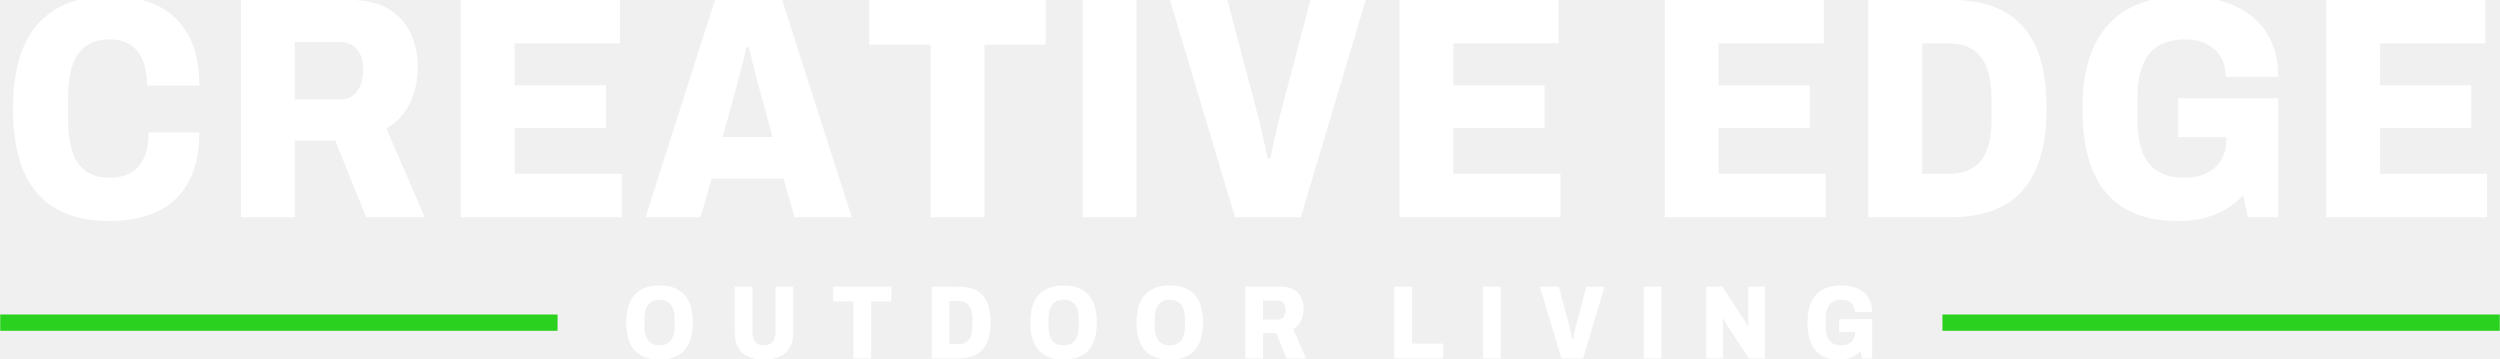
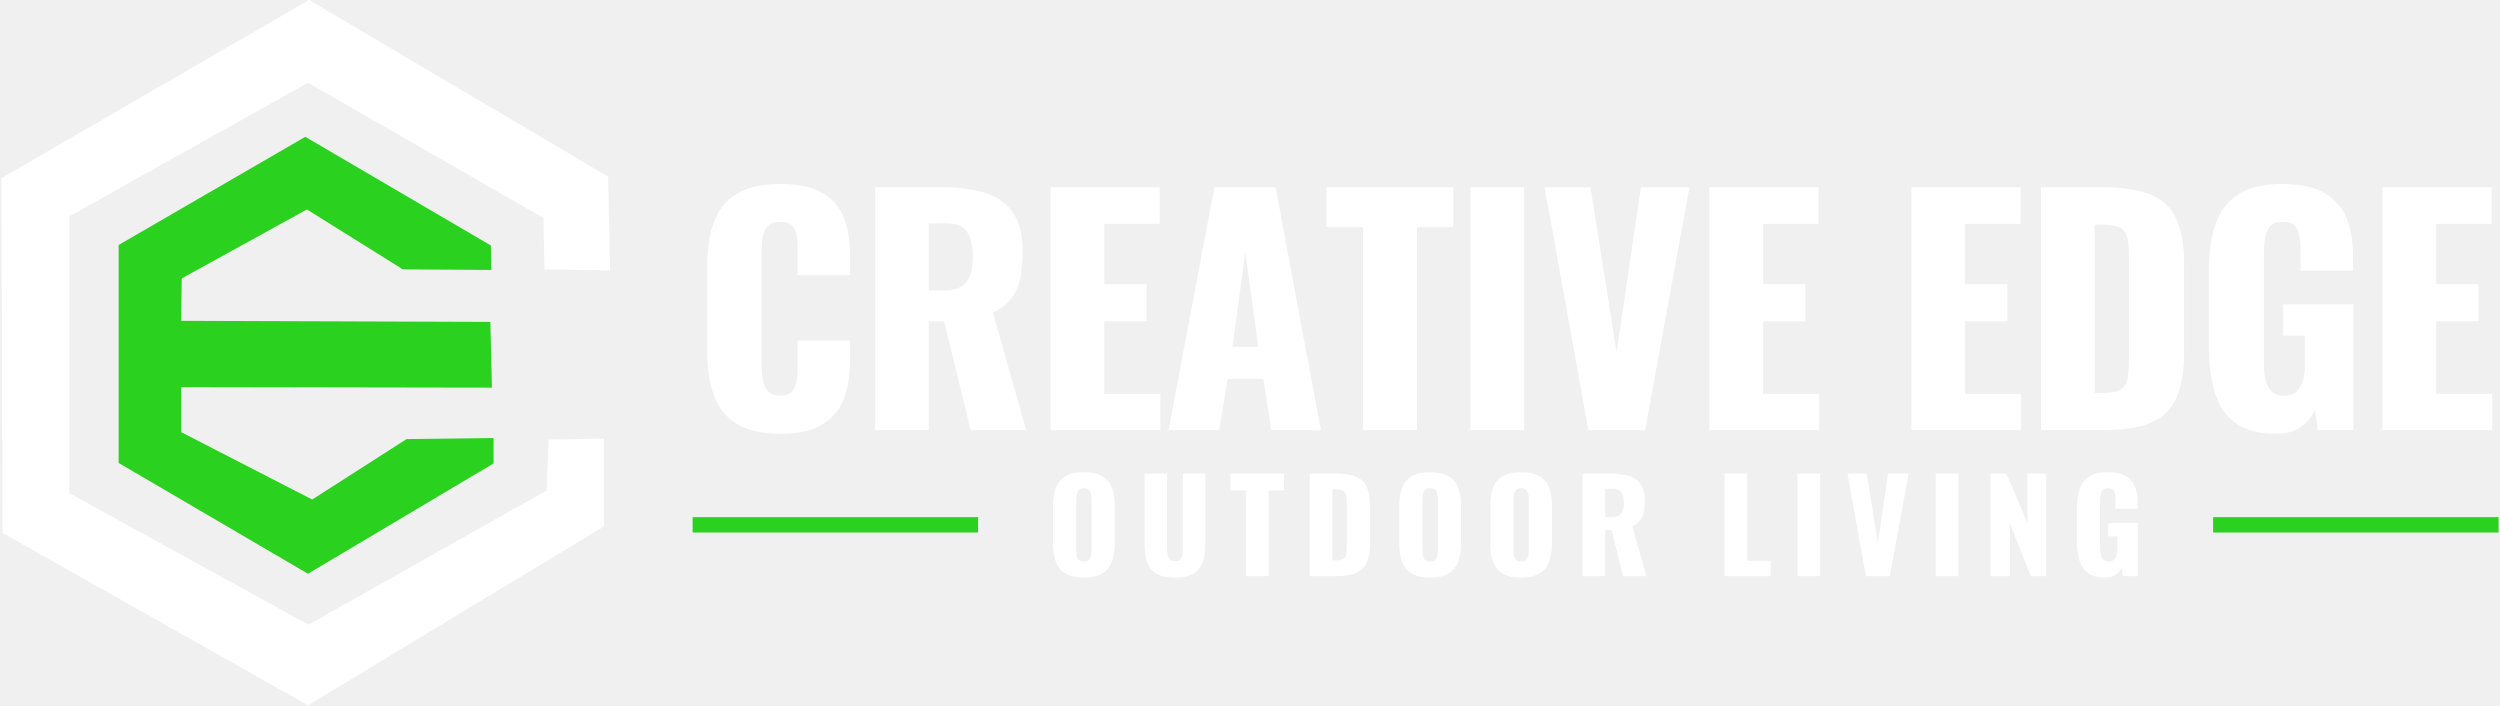
- <svg xmlns="http://www.w3.org/2000/svg" viewBox="0 0 1150.8 165.0" width="1151" height="165" role="img" aria-label="Creative Edge Outdoor Living">
-   <path fill="#FFFFFF" d="M50.47 101.75Q35.67 101.75 25.75 96.14Q15.83 90.54 10.86 79.04Q5.89 67.53 5.89 49.94Q5.89 23.76 17.36 10.97Q28.82 -1.81 50.96 -1.81Q63.25 -1.81 72.4 2.61Q81.54 7.03 86.62 16.16Q91.7 25.28 91.7 39.37H67.59Q67.59 32.61 65.66 27.87Q63.74 23.12 59.96 20.63Q56.18 18.14 50.57 18.14Q43.74 18.14 39.44 21.23Q35.15 24.32 33.19 30.3Q31.23 36.29 31.23 44.99V55.04Q31.23 63.8 33.22 69.77Q35.21 75.74 39.43 78.79Q43.65 81.83 50.42 81.83Q56.35 81.83 60.32 79.44Q64.3 77.06 66.31 72.39Q68.33 67.73 68.33 61H91.68Q91.68 74.85 86.67 83.89Q81.66 92.93 72.43 97.34Q63.21 101.75 50.47 101.75Z M110.89 100V-0.04H160.58Q171.69 -0.04 178.66 4.07Q185.62 8.19 188.91 15.2Q192.21 22.21 192.21 30.92Q192.21 40.26 188.56 47.63Q184.92 54.99 177.82 59.24L195.45 100H168.47L154.23 64.69H135.67V100ZM135.67 45.76H156.24Q161.57 45.76 164.34 42.02Q167.11 38.28 167.11 32.12Q167.11 28.13 165.89 25.29Q164.66 22.45 162.24 20.89Q159.82 19.32 156.1 19.32H135.67Z M212.07 100V-0.04H285.32V19.95H236.84V39.3H278.86V58.95H236.84V80.01H286.18V100Z M297.1 100 329.09 -0.04H360L392.05 100H365.74L360.65 82.22H327.51L322.47 100ZM332.63 63.06H355.57L349.28 40.05Q348.85 38.61 348.27 36.39Q347.68 34.17 347.05 31.57Q346.41 28.96 345.78 26.36Q345.14 23.76 344.61 21.7H343.6Q343.03 24.34 342.18 27.72Q341.34 31.1 340.49 34.38Q339.64 37.65 338.93 40.05Z M428.35 100V20.59H400.08V-0.04H481.32V20.59H453.13V100Z M498.38 100V-0.04H523.15V100Z M568.5 100 538.54 -0.04H564.97L579.59 55.33Q580.12 57.41 580.82 60.63Q581.51 63.85 582.3 67.16Q583.08 70.48 583.62 73.11H584.63Q585.15 70.94 585.84 67.9Q586.53 64.85 587.28 61.53Q588.02 58.22 588.62 55.38L603.25 -0.04H628.69L598.79 100Z M644.24 100V-0.04H717.49V19.95H669.01V39.3H711.03V58.95H669.01V80.01H718.34V100Z M766.36 100V-0.04H839.62V19.95H791.14V39.3H833.16V58.95H791.14V80.01H840.47V100Z M860.09 100V-0.04H898.06Q912.84 -0.04 922.59 5.3Q932.33 10.64 937.23 21.64Q942.13 32.65 942.13 49.87Q942.13 66.94 937.19 78.07Q932.26 89.2 922.47 94.6Q912.69 100 897.88 100ZM884.87 80.01H897.11Q902.14 80.01 905.87 78.5Q909.6 76.98 912.02 73.9Q914.43 70.82 915.61 66.04Q916.79 61.26 916.79 54.81V45.86Q916.79 39.33 915.61 34.47Q914.43 29.6 912.03 26.39Q909.62 23.18 905.88 21.57Q902.14 19.95 897.11 19.95H884.87Z M1002.28 101.75Q980.85 101.75 969.75 88.98Q958.65 76.21 958.65 49.99Q958.65 32.46 964.1 21.01Q969.56 9.56 980.07 3.89Q990.58 -1.78 1005.62 -1.78Q1014.95 -1.78 1022.83 0.53Q1030.71 2.84 1036.55 7.46Q1042.39 12.08 1045.59 19.06Q1048.79 26.04 1048.79 35.39H1024.64Q1024.64 31.42 1023.31 28.22Q1021.97 25.02 1019.5 22.76Q1017.02 20.49 1013.6 19.32Q1010.18 18.14 1005.99 18.14Q1000.35 18.14 996.17 19.82Q991.98 21.5 989.28 24.9Q986.58 28.31 985.28 33.31Q983.98 38.31 983.98 45.03V55.04Q983.98 64.06 986.28 70.02Q988.58 75.98 993.38 78.9Q998.18 81.83 1005.52 81.83Q1011.52 81.83 1015.85 79.69Q1020.19 77.54 1022.58 73.56Q1024.97 69.58 1024.97 64.18V63.15H1002.8V45.26H1048.74V100H1034.77L1032.67 89.84Q1029.1 93.64 1024.67 96.31Q1020.25 98.98 1014.74 100.36Q1009.24 101.75 1002.28 101.75Z M1070.88 100V-0.04H1144.13V19.95H1095.65V39.3H1137.67V58.95H1095.65V80.01H1144.98V100Z" />
-   <path fill="#FFFFFF" d="M303.53 165.58Q298.65 165.58 295.23 163.73Q291.8 161.89 290.01 158.09Q288.22 154.3 288.22 148.5Q288.22 142.67 290.01 138.89Q291.8 135.11 295.23 133.26Q298.65 131.41 303.53 131.41Q308.44 131.41 311.86 133.26Q315.28 135.11 317.06 138.89Q318.85 142.67 318.85 148.5Q318.85 154.3 317.06 158.09Q315.28 161.89 311.86 163.73Q308.44 165.58 303.53 165.58ZM303.53 159Q305.31 159 306.61 158.41Q307.92 157.81 308.79 156.68Q309.65 155.54 310.08 153.9Q310.5 152.25 310.5 150.16V146.85Q310.5 144.74 310.08 143.1Q309.65 141.45 308.79 140.31Q307.92 139.18 306.61 138.58Q305.31 137.99 303.53 137.99Q301.75 137.99 300.44 138.58Q299.13 139.18 298.27 140.31Q297.42 141.45 297 143.1Q296.58 144.74 296.58 146.85V150.16Q296.58 152.25 297 153.9Q297.42 155.54 298.27 156.68Q299.13 157.81 300.44 158.41Q301.75 159 303.53 159Z M351.61 165.58Q347.41 165.58 344.4 164.25Q341.38 162.91 339.77 160.1Q338.15 157.28 338.15 152.89V131.99H346.33V152.95Q346.33 155.81 347.62 157.41Q348.92 159.01 351.58 159.01Q354.26 159.01 355.59 157.41Q356.92 155.81 356.92 152.95V131.99H365.09V152.89Q365.09 157.28 363.48 160.1Q361.87 162.91 358.86 164.25Q355.85 165.58 351.61 165.58Z M392.81 165V138.8H383.48V131.99H410.29V138.8H400.99V165Z M428.89 165V131.99H441.42Q446.29 131.99 449.51 133.75Q452.73 135.51 454.34 139.14Q455.96 142.77 455.96 148.46Q455.96 154.09 454.33 157.76Q452.7 161.44 449.47 163.22Q446.24 165 441.36 165ZM437.06 158.4H441.1Q442.76 158.4 443.99 157.9Q445.22 157.4 446.02 156.39Q446.82 155.37 447.21 153.79Q447.6 152.22 447.6 150.09V147.13Q447.6 144.98 447.21 143.37Q446.82 141.77 446.02 140.71Q445.23 139.65 444 139.12Q442.76 138.58 441.1 138.58H437.06Z M489.56 165.58Q484.69 165.58 481.27 163.73Q477.84 161.89 476.05 158.09Q474.26 154.3 474.26 148.5Q474.26 142.67 476.05 138.89Q477.84 135.11 481.27 133.26Q484.69 131.41 489.56 131.41Q494.48 131.41 497.9 133.26Q501.32 135.11 503.1 138.89Q504.88 142.67 504.88 148.5Q504.88 154.3 503.1 158.09Q501.32 161.89 497.9 163.73Q494.48 165.58 489.56 165.58ZM489.56 159Q491.35 159 492.65 158.41Q493.96 157.81 494.83 156.68Q495.69 155.54 496.11 153.9Q496.54 152.25 496.54 150.16V146.85Q496.54 144.74 496.11 143.1Q495.69 141.45 494.83 140.31Q493.96 139.18 492.65 138.58Q491.35 137.99 489.56 137.99Q487.79 137.99 486.48 138.58Q485.17 139.18 484.31 140.31Q483.46 141.45 483.04 143.1Q482.62 144.74 482.62 146.85V150.16Q482.62 152.25 483.04 153.9Q483.46 155.54 484.31 156.68Q485.17 157.81 486.48 158.41Q487.79 159 489.56 159Z M538.46 165.58Q533.59 165.58 530.17 163.73Q526.74 161.89 524.95 158.09Q523.16 154.3 523.16 148.5Q523.16 142.67 524.95 138.89Q526.74 135.11 530.17 133.26Q533.59 131.41 538.46 131.41Q543.38 131.41 546.8 133.26Q550.22 135.11 552 138.89Q553.78 142.67 553.78 148.5Q553.78 154.3 552 158.09Q550.22 161.89 546.8 163.73Q543.38 165.58 538.46 165.58ZM538.46 159Q540.25 159 541.55 158.41Q542.86 157.81 543.73 156.68Q544.59 155.54 545.01 153.9Q545.44 152.25 545.44 150.16V146.85Q545.44 144.74 545.01 143.1Q544.59 141.45 543.73 140.31Q542.86 139.18 541.55 138.58Q540.25 137.99 538.46 137.99Q536.69 137.99 535.38 138.58Q534.07 139.18 533.21 140.31Q532.35 141.45 531.94 143.1Q531.52 144.74 531.52 146.85V150.16Q531.52 152.25 531.94 153.9Q532.35 155.54 533.21 156.68Q534.07 157.81 535.38 158.41Q536.69 159 538.46 159Z M573.23 165V131.99H589.63Q593.3 131.99 595.59 133.34Q597.89 134.7 598.98 137.01Q600.06 139.33 600.06 142.2Q600.06 145.29 598.86 147.72Q597.66 150.15 595.32 151.55L601.14 165H592.23L587.53 153.35H581.41V165ZM581.41 147.1H588.2Q589.95 147.1 590.87 145.87Q591.78 144.63 591.78 142.6Q591.78 141.28 591.38 140.35Q590.97 139.41 590.18 138.89Q589.38 138.38 588.15 138.38H581.41Z M641.83 165V131.99H650V158.18H664.35V165Z M682.65 165V131.99H690.83V165Z M718.76 165 708.88 131.99H717.6L722.43 150.26Q722.6 150.95 722.83 152.01Q723.06 153.07 723.32 154.16Q723.58 155.26 723.75 156.12H724.09Q724.26 155.41 724.49 154.41Q724.72 153.4 724.96 152.31Q725.21 151.21 725.4 150.27L730.23 131.99H738.63L728.76 165Z M756.68 165V131.99H764.85V165Z M785.5 165V131.99H792.91L802.46 146.63Q802.74 147.04 803.16 147.7Q803.58 148.36 803.99 149.05Q804.41 149.74 804.62 150.25L804.86 150.21Q804.84 149.22 804.84 148.26Q804.84 147.29 804.84 146.63V131.99H812.49V165H805.11L795.08 149.79Q794.59 149.02 794.14 148.14Q793.69 147.27 793.35 146.56L793.12 146.59Q793.14 147.4 793.14 148.27Q793.14 149.13 793.14 149.79V165Z M846.49 165.58Q839.42 165.58 835.76 161.36Q832.09 157.15 832.09 148.5Q832.09 142.71 833.89 138.93Q835.69 135.15 839.16 133.28Q842.63 131.41 847.59 131.41Q850.68 131.41 853.27 132.17Q855.87 132.94 857.8 134.46Q859.73 135.99 860.79 138.29Q861.84 140.59 861.84 143.68H853.87Q853.87 142.37 853.43 141.31Q852.99 140.26 852.17 139.51Q851.36 138.76 850.23 138.37Q849.1 137.99 847.72 137.99Q845.86 137.99 844.48 138.54Q843.09 139.09 842.2 140.22Q841.31 141.34 840.88 142.99Q840.46 144.64 840.46 146.86V150.16Q840.46 153.14 841.21 155.11Q841.97 157.07 843.56 158.04Q845.14 159 847.56 159Q849.54 159 850.97 158.3Q852.4 157.59 853.19 156.27Q853.98 154.96 853.98 153.18V152.84H846.67V146.94H861.83V165H857.21L856.52 161.65Q855.34 162.9 853.88 163.78Q852.42 164.66 850.61 165.12Q848.79 165.58 846.49 165.58Z" />
-   <rect x="0.0" y="144.8" width="256.6" height="7.5" fill="#2BD11F" />
-   <rect x="894.2" y="144.8" width="256.6" height="7.5" fill="#2BD11F" />
+ <svg xmlns="http://www.w3.org/2000/svg" viewBox="0 0 1028.02 290.34" width="1028" height="290" role="img" aria-label="Creative Edge Outdoor Living">
+   <g transform="scale(4.704529)">
+     <g transform="translate(-229.1953,-40.22266)">
+       <path fill-rule="nonzero" fill="#FFFFFF" d="M 256.109 40.223 L 229.195 55.812 L 229.289 86.859 L 256.016 101.938 L 281.91 86.301 L 281.91 78.598 L 277.082 78.691 L 276.898 83.145 L 256.062 94.887 L 235.137 83.379 L 235.137 59.156 L 256.016 47.461 L 276.621 59.293 L 276.711 63.797 L 282.465 63.887 L 282.281 55.676 Z M 256.109 40.223 " />
+       <path fill-rule="nonzero" fill="#2BD11F" d="M 255.785 52.195 L 239.449 61.66 L 239.449 80.734 L 256.016 90.43 L 272.258 80.777 L 272.258 78.551 L 264.648 78.645 L 256.387 83.934 L 244.926 78.039 L 244.926 74.098 L 272.117 74.145 L 271.98 68.391 L 244.926 68.297 L 244.973 64.586 L 255.926 58.551 L 264.324 63.797 L 272.07 63.844 L 272.027 61.707 Z M 255.785 52.195 " />
+     </g>
+   </g>
+   <path fill="#FFFFFF" d="M320.6 178.58Q309.24 178.58 302.64 174.44Q296.03 170.31 293.32 162.84Q290.6 155.37 290.6 145.25V109.2Q290.6 98.83 293.32 91.36Q296.03 83.89 302.64 79.81Q309.24 75.74 320.6 75.74Q331.71 75.74 337.95 79.38Q344.18 83.02 346.77 89.57Q349.37 96.11 349.37 104.63V113.27H327.76V103.27Q327.76 100.31 327.45 97.59Q327.14 94.87 325.66 93.08Q324.18 91.29 320.6 91.29Q317.14 91.29 315.48 93.15Q313.81 95 313.38 97.78Q312.95 100.55 312.95 103.64V150.68Q312.95 154.01 313.5 156.79Q314.06 159.57 315.72 161.23Q317.39 162.9 320.6 162.9Q324.06 162.9 325.54 161.11Q327.02 159.32 327.39 156.48Q327.76 153.64 327.76 150.68V140.18H349.37V148.83Q349.37 157.34 346.83 164.07Q344.3 170.8 338.07 174.69Q331.83 178.58 320.6 178.58Z M359.65 177.1V77.1H387.19Q397.31 77.1 404.72 79.32Q412.12 81.54 416.26 87.28Q420.4 93.02 420.4 103.52Q420.4 109.69 419.41 114.5Q418.42 119.32 415.77 122.84Q413.11 126.36 408.17 128.7L421.88 177.1H399.04L388.05 132.28H381.75V177.1ZM381.75 119.57H387.93Q392.62 119.57 395.21 117.9Q397.8 116.23 398.85 113.08Q399.9 109.94 399.9 105.49Q399.9 99.07 397.56 95.49Q395.21 91.91 388.91 91.91H381.75Z M431.92 177.1V77.1H476.86V92.16H454.02V116.97H471.43V132.28H454.02V162.16H477.1V177.1Z M480.48 177.1 499.37 77.1H524.55L543.2 177.1H522.83L519.49 155.99H504.8L501.34 177.1ZM506.78 142.78H517.39L512.09 103.76Z M560.52 177.1V93.52H545.46V77.1H597.68V93.52H582.74V177.1Z M604.76 177.1V77.1H626.86V177.1Z M653.32 177.1 635.3 77.1H654.19L664.93 145L674.93 77.1H694.93L676.66 177.1Z M703.12 177.1V77.1H748.06V92.16H725.22V116.97H742.62V132.28H725.22V162.16H748.3V177.1Z M786.29 177.1V77.1H831.23V92.16H808.39V116.97H825.8V132.28H808.39V162.16H831.47V177.1Z M839.66 177.1V77.1H864.97Q878.06 77.1 885.34 80.37Q892.63 83.64 895.59 90.62Q898.55 97.59 898.55 108.7V145Q898.55 156.23 895.59 163.33Q892.63 170.43 885.41 173.76Q878.18 177.1 865.22 177.1ZM861.76 161.79H865.22Q870.28 161.79 872.5 160.31Q874.73 158.83 875.28 155.86Q875.84 152.9 875.84 148.46V104.87Q875.84 100.43 875.16 97.71Q874.48 95 872.26 93.76Q870.04 92.53 865.1 92.53H861.76Z M936.25 178.58Q925.88 178.58 919.89 174.26Q913.9 169.94 911.37 162.1Q908.84 154.26 908.84 144.01V110.43Q908.84 99.81 911.56 92.04Q914.28 84.26 920.88 80Q927.48 75.74 938.84 75.74Q949.95 75.74 956.31 79.44Q962.67 83.15 965.39 89.69Q968.1 96.23 968.1 105V111.42H946.5V103.27Q946.5 100.06 946.07 97.34Q945.63 94.63 944.09 92.96Q942.55 91.29 939.09 91.29Q935.51 91.29 933.9 93.21Q932.3 95.12 931.87 97.96Q931.44 100.8 931.44 103.89V150.18Q931.44 153.52 932.11 156.42Q932.79 159.32 934.58 161.11Q936.37 162.9 939.71 162.9Q943.16 162.9 945.02 161.05Q946.87 159.2 947.61 156.23Q948.35 153.27 948.35 149.94V138.21H939.34V125.25H968.23V177.1H953.66L952.42 168.83Q950.45 173.02 946.62 175.8Q942.79 178.58 936.25 178.58Z M980.24 177.1V77.1H1025.18V92.16H1002.34V116.97H1019.75V132.28H1002.34V162.16H1025.43V177.1Z" />
+   <path fill="#FFFFFF" d="M445.57 237.79Q440.83 237.79 438.07 236.13Q435.31 234.46 434.11 231.33Q432.91 228.21 432.91 223.88V208.2Q432.91 203.82 434.11 200.75Q435.31 197.68 438.07 196.04Q440.83 194.39 445.57 194.39Q450.37 194.39 453.16 196.04Q455.94 197.68 457.14 200.75Q458.34 203.82 458.34 208.2V223.88Q458.34 228.21 457.14 231.33Q455.94 234.46 453.16 236.13Q450.37 237.79 445.57 237.79ZM445.57 231.18Q447.03 231.18 447.71 230.45Q448.39 229.72 448.6 228.57Q448.8 227.42 448.8 226.23V205.91Q448.8 204.66 448.6 203.54Q448.39 202.42 447.71 201.69Q447.03 200.96 445.57 200.96Q444.22 200.96 443.54 201.69Q442.87 202.42 442.66 203.54Q442.45 204.66 442.45 205.91V226.23Q442.45 227.42 442.63 228.57Q442.81 229.72 443.46 230.45Q444.12 231.18 445.57 231.18Z M483.13 237.79Q478.28 237.79 475.55 236.2Q472.81 234.61 471.72 231.57Q470.62 228.52 470.62 224.09V194.97H479.84V225.5Q479.84 226.8 480.05 228.1Q480.26 229.4 480.96 230.24Q481.67 231.07 483.13 231.07Q484.64 231.07 485.31 230.24Q485.99 229.4 486.17 228.1Q486.36 226.8 486.36 225.5V194.97H495.63V224.09Q495.63 228.52 494.51 231.57Q493.39 234.61 490.68 236.2Q487.97 237.79 483.13 237.79Z M512.29 237.17V201.9H505.93V194.97H527.97V201.9H521.67V237.17Z M538.59 237.17V194.97H549.27Q554.79 194.97 557.86 196.35Q560.94 197.73 562.19 200.67Q563.44 203.62 563.44 208.3V223.62Q563.44 228.36 562.19 231.36Q560.94 234.35 557.89 235.76Q554.84 237.17 549.37 237.17ZM547.91 230.71H549.37Q551.51 230.71 552.44 230.08Q553.38 229.46 553.62 228.21Q553.85 226.96 553.85 225.08V206.69Q553.85 204.81 553.56 203.67Q553.28 202.52 552.34 202Q551.4 201.48 549.32 201.48H547.91Z M588.12 237.79Q583.38 237.79 580.62 236.13Q577.86 234.46 576.66 231.33Q575.46 228.21 575.46 223.88V208.2Q575.46 203.82 576.66 200.75Q577.86 197.68 580.62 196.04Q583.38 194.39 588.12 194.39Q592.91 194.39 595.7 196.04Q598.49 197.68 599.69 200.75Q600.88 203.82 600.88 208.2V223.88Q600.88 228.21 599.69 231.33Q598.49 234.46 595.7 236.13Q592.91 237.79 588.12 237.79ZM588.12 231.18Q589.58 231.18 590.26 230.45Q590.93 229.72 591.14 228.57Q591.35 227.42 591.35 226.23V205.91Q591.35 204.66 591.14 203.54Q590.93 202.42 590.26 201.69Q589.58 200.96 588.12 200.96Q586.77 200.96 586.09 201.69Q585.41 202.42 585.2 203.54Q584.99 204.66 584.99 205.91V226.23Q584.99 227.42 585.18 228.57Q585.36 229.72 586.01 230.45Q586.66 231.18 588.12 231.18Z M625.57 237.79Q620.83 237.79 618.06 236.13Q615.3 234.46 614.1 231.33Q612.91 228.21 612.91 223.88V208.2Q612.91 203.82 614.1 200.75Q615.3 197.68 618.06 196.04Q620.83 194.39 625.57 194.39Q630.36 194.39 633.15 196.04Q635.93 197.68 637.13 200.75Q638.33 203.82 638.33 208.2V223.88Q638.33 228.21 637.13 231.33Q635.93 234.46 633.15 236.13Q630.36 237.79 625.57 237.79ZM625.57 231.18Q627.03 231.18 627.7 230.45Q628.38 229.72 628.59 228.57Q628.8 227.42 628.8 226.23V205.91Q628.8 204.66 628.59 203.54Q628.38 202.42 627.7 201.69Q627.03 200.96 625.57 200.96Q624.21 200.96 623.53 201.69Q622.86 202.42 622.65 203.54Q622.44 204.66 622.44 205.91V226.23Q622.44 227.42 622.62 228.57Q622.81 229.72 623.46 230.45Q624.11 231.18 625.57 231.18Z M650.93 237.17V194.97H662.54Q666.82 194.97 669.94 195.9Q673.07 196.84 674.81 199.27Q676.56 201.69 676.56 206.12Q676.56 208.72 676.14 210.75Q675.73 212.78 674.6 214.27Q673.48 215.75 671.4 216.74L677.18 237.17H667.55L662.91 218.26H660.25V237.17ZM660.25 212.89H662.86Q664.84 212.89 665.93 212.19Q667.02 211.48 667.47 210.15Q667.91 208.83 667.91 206.95Q667.91 204.24 666.92 202.73Q665.93 201.22 663.27 201.22H660.25Z M709.36 237.17V194.97H718.68V230.86H728.37V237.17Z M739.4 237.17V194.97H748.73V237.17Z M767.58 237.17 759.97 194.97H767.94L772.48 223.62L776.7 194.97H785.14L777.42 237.17Z M796.32 237.17V194.97H805.65V237.17Z M818.87 237.17V194.97H825.43L834.08 215.29V194.97H841.79V237.17H835.49L826.84 215.29V237.17Z M866.01 237.79Q861.63 237.79 859.1 235.97Q856.58 234.15 855.51 230.84Q854.44 227.53 854.44 223.2V209.03Q854.44 204.55 855.59 201.27Q856.73 197.99 859.52 196.19Q862.31 194.39 867.1 194.39Q871.79 194.39 874.47 195.96Q877.16 197.52 878.3 200.28Q879.45 203.04 879.45 206.74V209.45H870.33V206.01Q870.33 204.66 870.15 203.51Q869.97 202.37 869.32 201.66Q868.66 200.96 867.21 200.96Q865.69 200.96 865.02 201.77Q864.34 202.57 864.16 203.77Q863.98 204.97 863.98 206.27V225.81Q863.98 227.22 864.26 228.44Q864.55 229.66 865.3 230.42Q866.06 231.18 867.47 231.18Q868.92 231.18 869.71 230.39Q870.49 229.61 870.8 228.36Q871.11 227.11 871.11 225.71V220.76H867.31V215.29H879.5V237.17H873.35L872.83 233.68Q872 235.45 870.38 236.62Q868.77 237.79 866.01 237.79Z" />
+   <rect x="284.55" y="212.91" width="117.51" height="6.32" fill="#2BD11F" />
+   <rect x="910.51" y="212.91" width="117.51" height="6.32" fill="#2BD11F" />
</svg>
